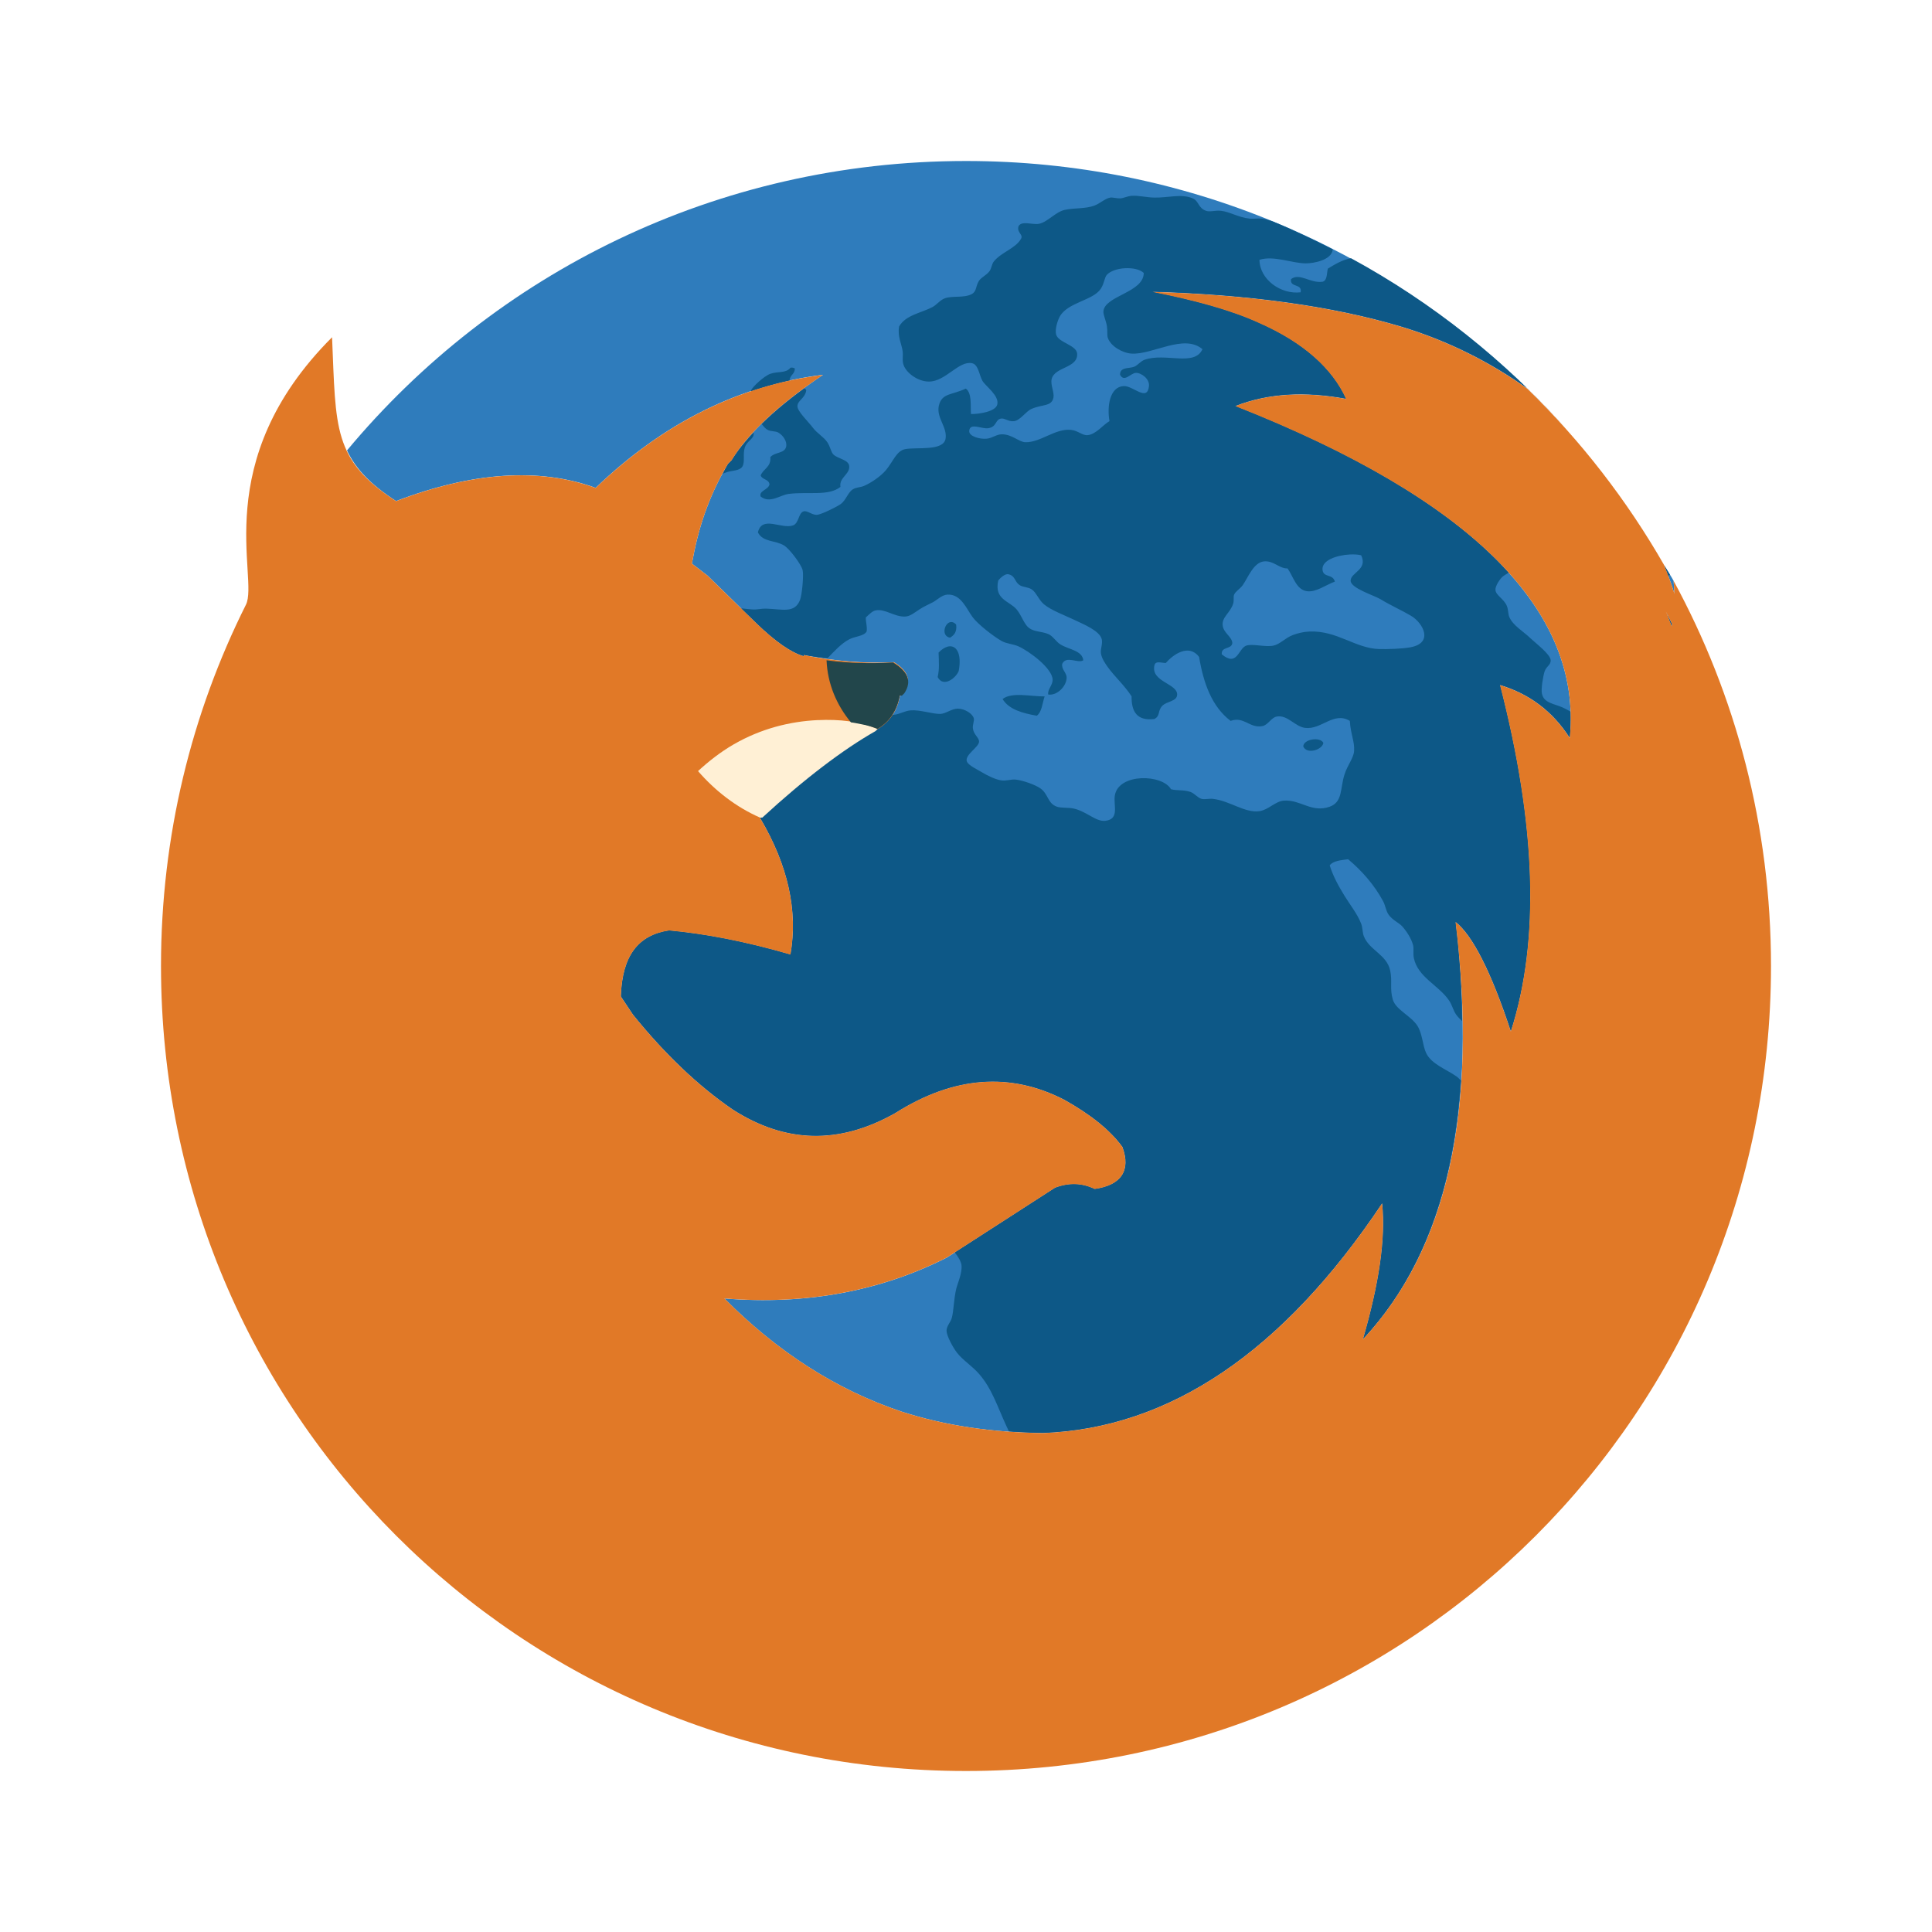
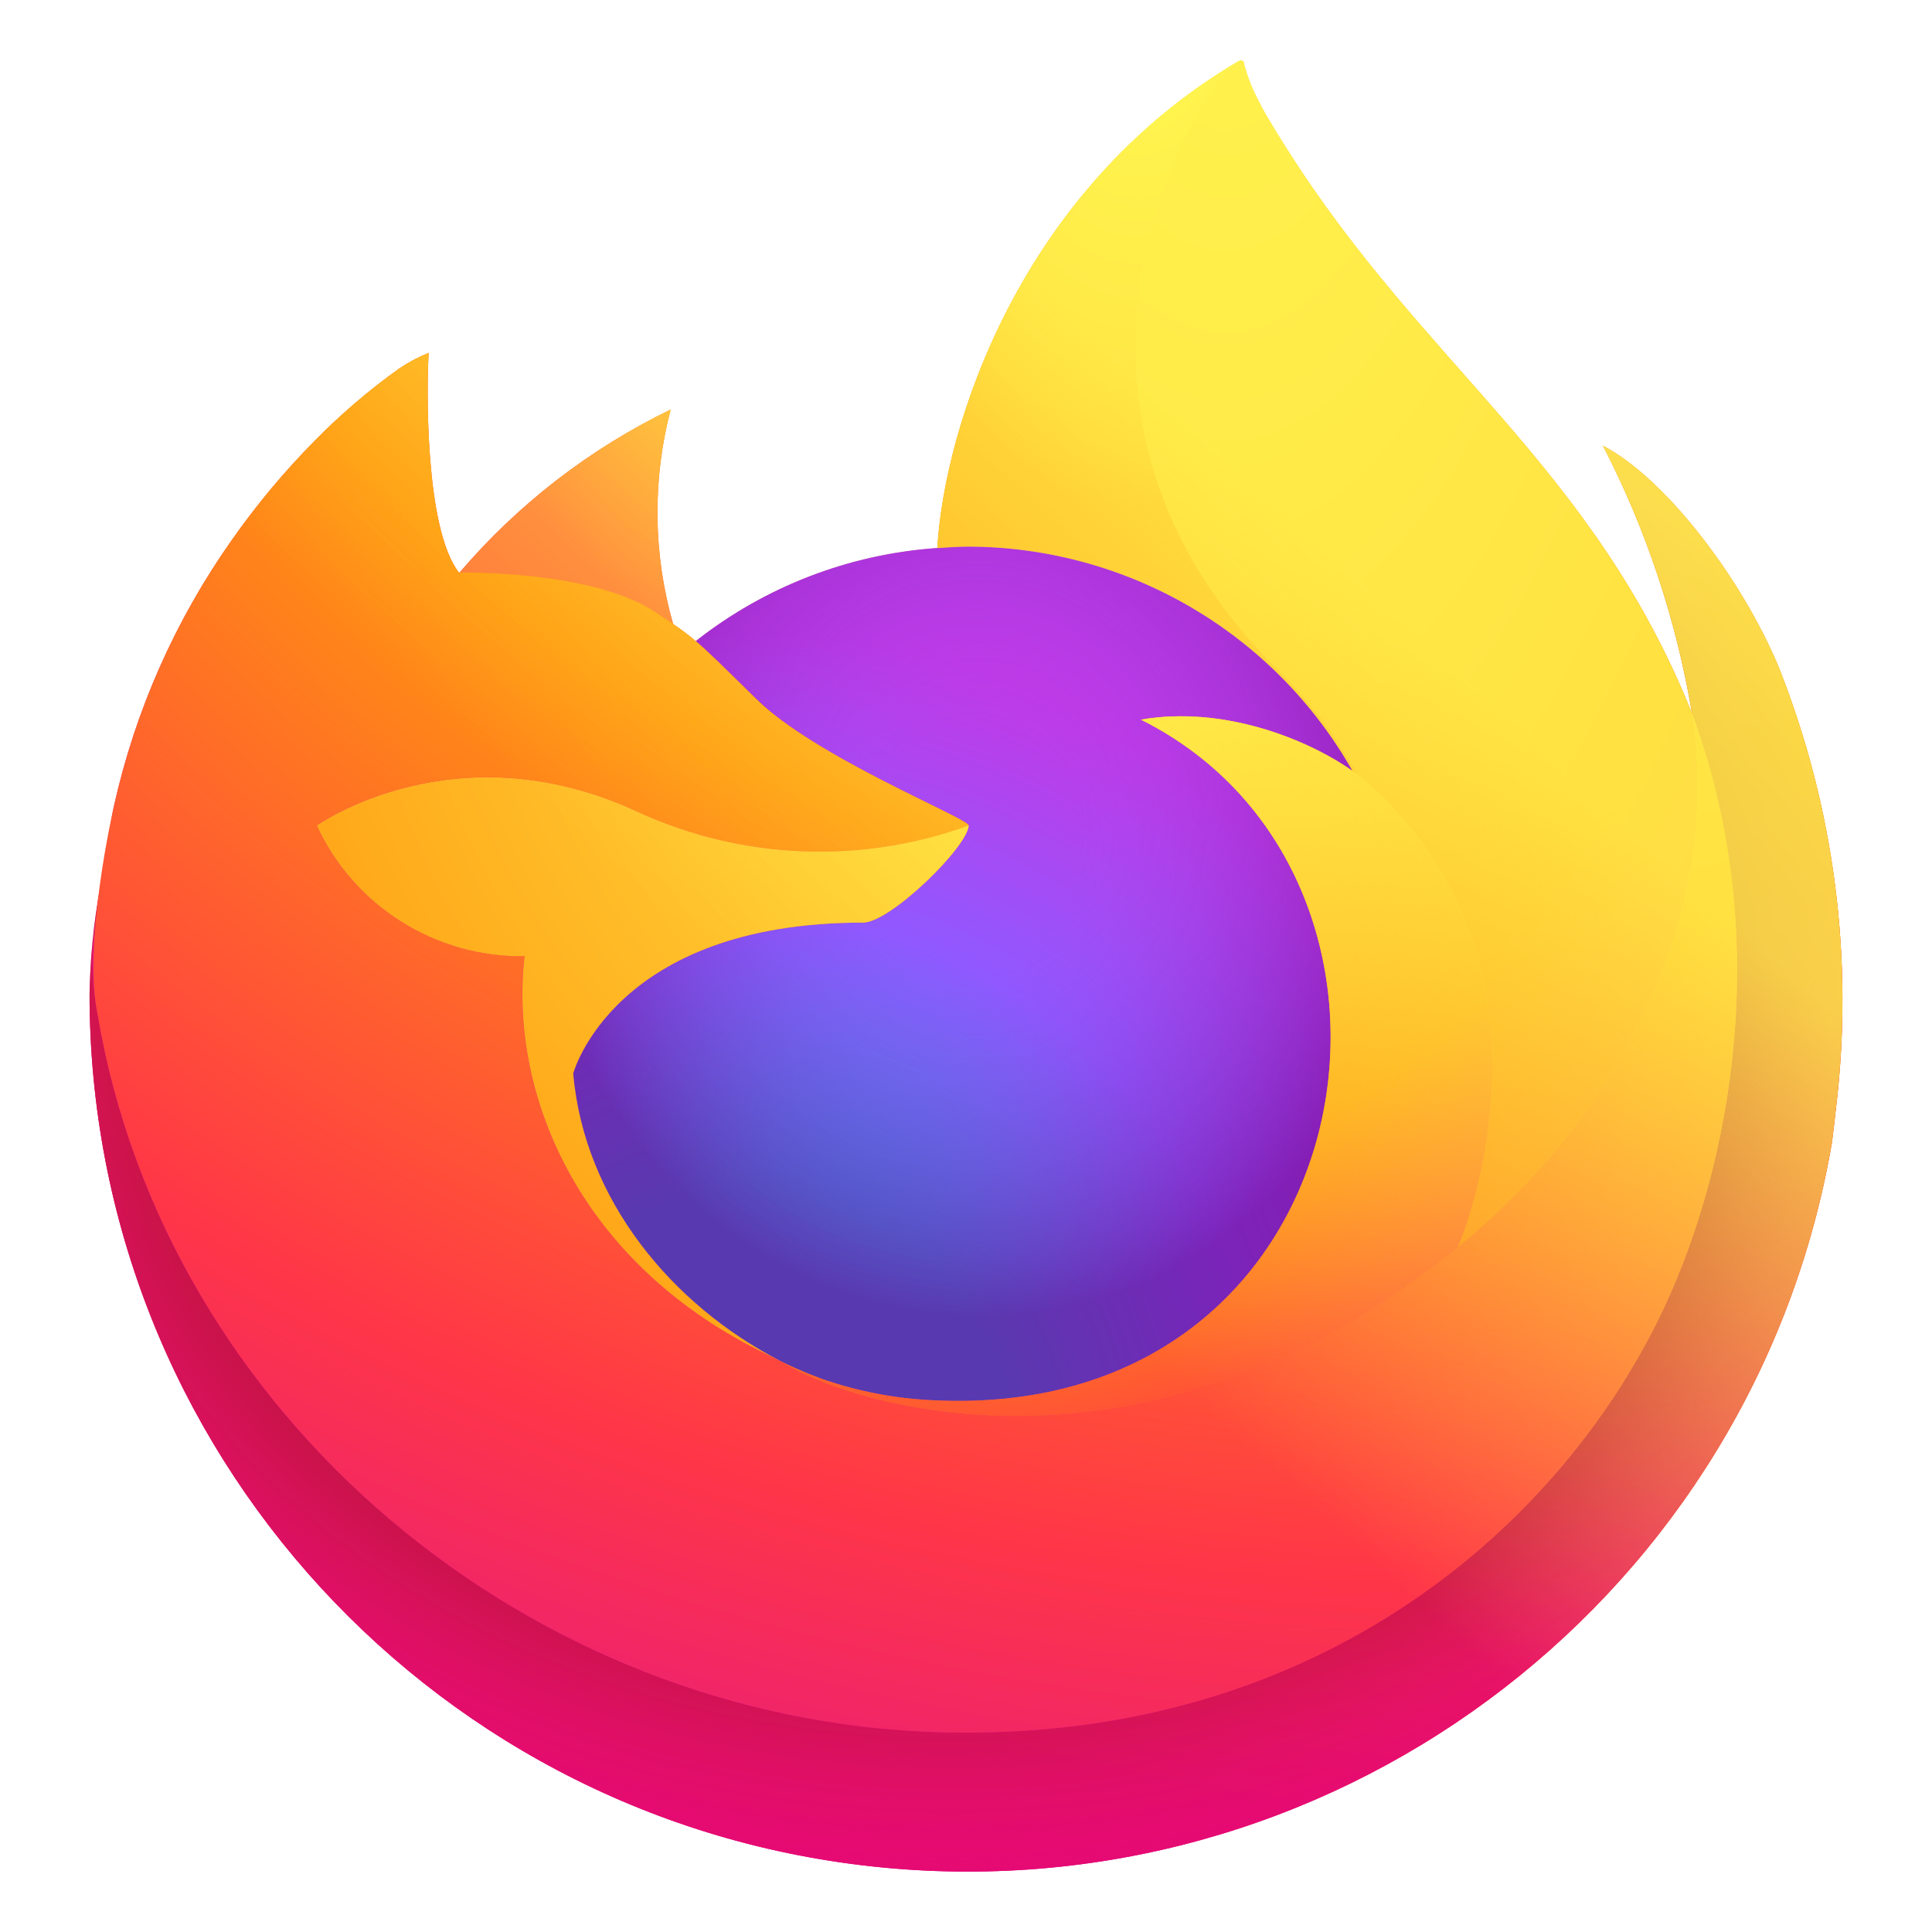
- <svg xmlns="http://www.w3.org/2000/svg" width="48" height="48" id="svg2" version="1.1">
-   <defs id="defs4">
-     <clipPath id="clipPath16" clipPathUnits="userSpaceOnUse">
-       <path id="path18" d="m 0,706.465 1490.926,0 L 1490.926,0 0,0 0,706.465 Z" />
-     </clipPath>
-     <clipPath id="clipPath24" clipPathUnits="userSpaceOnUse">
-       <path id="path26" d="m 22.195,686.117 1447.735,0 0,-667.19 -1447.735,0 L 22.195,686.117 Z" />
-     </clipPath>
+ <svg xmlns="http://www.w3.org/2000/svg" width="64" height="64" version="1.1" viewBox="0 0 16.933 16.933">
+   <defs>
+     <linearGradient id="l" x1="164.52" x2="91.329" y1="16.533" y2="99.167" gradientTransform="matrix(.26029 0 0 .26894 -45.527 -9.2917)" gradientUnits="userSpaceOnUse">
+       <stop stop-color="#fff44f" stop-opacity=".8" offset=".17" />
+       <stop stop-color="#fff44f" stop-opacity="0" offset=".6" />
+     </linearGradient>
+     <radialGradient id="k" cx="144.54" cy="31.934" r="127.95" gradientTransform="matrix(.2797 0 0 .25027 -45.527 -9.2917)" gradientUnits="userSpaceOnUse">
+       <stop stop-color="#fff44f" offset=".09" />
+       <stop stop-color="#ff980e" offset=".63" />
+     </radialGradient>
+     <radialGradient id="j" cx="122.52" cy="23.951" r="111.56" gradientTransform="matrix(.26691 0 0 .26227 -45.527 -9.2917)" gradientUnits="userSpaceOnUse">
+       <stop stop-color="#fff44f" offset=".14" />
+       <stop stop-color="#ff980e" offset=".48" />
+       <stop stop-color="#ff3647" offset=".66" />
+       <stop stop-color="#e31587" offset=".9" />
+     </radialGradient>
+     <radialGradient id="i" cx="209.6" cy="-10.062" r="188.69" gradientTransform="matrix(.18208 0 0 .38445 -45.527 -9.2917)" gradientUnits="userSpaceOnUse">
+       <stop stop-color="#fff44f" offset="0" />
+       <stop stop-color="#ff980e" offset=".3" />
+       <stop stop-color="#ff3647" offset=".57" />
+       <stop stop-color="#e31587" offset=".74" />
+     </radialGradient>
+     <radialGradient id="h" cx="147.21" cy="-19.75" r="179.59" gradientTransform="matrix(.28877 0 0 .24241 -45.527 -9.2917)" gradientUnits="userSpaceOnUse">
+       <stop stop-color="#fff44f" offset=".11" />
+       <stop stop-color="#ff980e" offset=".46" />
+       <stop stop-color="#ff3647" offset=".72" />
+       <stop stop-color="#e31587" offset=".9" />
+     </radialGradient>
+     <radialGradient id="g" cx="123.41" cy="8.906" r="41.128" gradientTransform="matrix(.26407 0 0 .26508 -45.527 -9.2917)" gradientUnits="userSpaceOnUse">
+       <stop stop-color="#ffe226" offset=".1" />
+       <stop stop-color="#ff7139" offset=".79" />
+     </radialGradient>
+     <radialGradient id="f" cx="133.84" cy="48.602" r="31.901" gradientTransform="matrix(.2527 0 0 .27701 -45.527 -9.2917)" gradientUnits="userSpaceOnUse">
+       <stop stop-color="#9059ff" stop-opacity="0" offset=".21" />
+       <stop stop-color="#6e008b" stop-opacity=".6" offset=".97" />
+     </radialGradient>
+     <radialGradient id="e" cx="118.03" cy="90.295" r="54.069" gradientTransform="matrix(.2527 0 0 .27701 -45.527 -9.2917)" gradientUnits="userSpaceOnUse">
+       <stop stop-color="#3a8ee6" offset=".35" />
+       <stop stop-color="#9059ff" offset=".67" />
+       <stop stop-color="#c139e6" offset="1" />
+     </radialGradient>
+     <radialGradient id="d" cx="180.47" cy="-4.348" r="50.851" gradientTransform="matrix(.20303 0 0 .34478 -45.527 -9.2917)" gradientUnits="userSpaceOnUse">
+       <stop stop-color="#fff44f" offset=".13" />
+       <stop stop-color="#ff980e" offset=".53" />
+     </radialGradient>
+     <radialGradient id="c" cx="113.51" cy="70.206" r="134.07" gradientTransform="matrix(.29335 0 0 .23863 -45.527 -9.2917)" gradientUnits="userSpaceOnUse">
+       <stop stop-color="#960e18" offset=".3" />
+       <stop stop-color="#b11927" stop-opacity=".74" offset=".35" />
+       <stop stop-color="#db293d" stop-opacity=".34" offset=".43" />
+       <stop stop-color="#f5334b" stop-opacity=".09" offset=".5" />
+       <stop stop-color="#ff3750" stop-opacity="0" offset=".53" />
+     </radialGradient>
+     <radialGradient id="b" cx="153.73" cy="14.797" r="134.07" gradientTransform="matrix(.29335 0 0 .23863 -45.527 -9.2917)" gradientUnits="userSpaceOnUse">
+       <stop stop-color="#ffbd4f" offset=".13" />
+       <stop stop-color="#ff980e" offset=".28" />
+       <stop stop-color="#ff3750" offset=".47" />
+       <stop stop-color="#eb0878" offset=".78" />
+       <stop stop-color="#e50080" offset=".86" />
+     </radialGradient>
+     <linearGradient id="a" x1="173.08" x2="81.177" y1="18.304" y2="109.91" gradientTransform="matrix(.26029 0 0 .26894 -45.527 -9.2917)" gradientUnits="userSpaceOnUse">
+       <stop stop-color="#fff44f" offset=".05" />
+       <stop stop-color="#ff980e" offset=".37" />
+       <stop stop-color="#ff3647" offset=".53" />
+       <stop stop-color="#e31587" offset=".7" />
+     </linearGradient>
  </defs>
-   <g id="layer1" transform="translate(-180.2366,-689.8125)">
-     <g id="g4081">
-       <path id="rect3304" transform="translate(180.2366,689.8125)" d="M 24 4 C 17.802 4 12.284 6.793 8.621 11.191 C 8.836 11.646 9.195 12.028 9.84 12.449 C 11.741 11.723 13.405 11.613 14.799 12.121 C 16.481 10.508 18.357 9.571 20.447 9.312 C 19.322 10.069 18.574 10.777 18.176 11.434 L 18.086 11.523 C 17.688 12.191 17.388 12.948 17.219 13.854 L 17.189 14.002 L 17.578 14.301 L 18.803 15.496 C 19.281 15.954 19.66 16.215 19.969 16.303 L 19.969 16.273 C 20.715 16.422 21.462 16.491 22.209 16.451 C 22.567 16.67 22.656 16.92 22.447 17.229 C 22.437 17.239 22.399 17.242 22.389 17.26 C 22.379 17.26 22.368 17.273 22.357 17.289 C 22.288 17.677 22.089 17.967 21.73 18.156 C 20.924 18.614 19.958 19.321 18.893 20.307 L 18.893 20.338 C 19.579 21.503 19.828 22.63 19.639 23.715 C 18.504 23.386 17.497 23.196 16.621 23.117 C 15.845 23.237 15.465 23.755 15.426 24.73 L 15.426 24.76 L 15.725 25.209 C 16.521 26.194 17.349 26.982 18.205 27.568 C 19.509 28.405 20.844 28.445 22.238 27.658 C 23.701 26.732 25.107 26.633 26.451 27.33 C 27.069 27.678 27.567 28.058 27.885 28.496 C 28.103 29.083 27.854 29.451 27.197 29.541 C 26.878 29.391 26.561 29.38 26.213 29.51 L 23.523 31.244 C 21.887 32.072 20.033 32.428 17.996 32.26 C 19.302 33.577 20.768 34.525 22.389 35.068 C 23.493 35.427 24.67 35.59 25.914 35.605 C 29.06 35.486 31.87 33.592 34.338 29.898 C 34.428 30.785 34.259 31.902 33.861 33.275 C 35.961 31.026 36.73 27.577 36.162 22.908 C 36.571 23.227 37.038 24.114 37.535 25.627 C 38.262 23.357 38.164 20.505 37.268 17.021 C 37.994 17.24 38.572 17.669 39 18.336 C 39.319 15.161 36.547 12.399 30.693 10.09 C 31.51 9.772 32.417 9.723 33.443 9.912 C 33.104 9.165 32.396 8.517 31.291 8.029 C 30.575 7.701 29.677 7.461 28.633 7.252 C 31.012 7.322 33.084 7.602 34.816 8.119 C 35.993 8.476 37.036 9.009 37.949 9.66 C 34.351 6.16 29.44 4 24 4 z M 37.949 9.66 C 38.191 9.895 38.419 10.142 38.648 10.389 C 38.419 10.142 38.191 9.895 37.949 9.66 z M 39.057 10.84 C 39.288 11.105 39.517 11.375 39.734 11.652 C 39.516 11.374 39.289 11.106 39.057 10.84 z M 39.969 11.967 C 40.462 12.623 40.92 13.306 41.332 14.021 C 40.921 13.306 40.463 12.623 39.969 11.967 z M 41.348 14.047 C 41.435 14.281 41.531 14.511 41.6 14.752 C 41.598 14.654 41.586 14.536 41.58 14.43 C 41.509 14.298 41.422 14.177 41.348 14.047 z M 41.58 14.43 C 41.604 14.474 41.624 14.522 41.648 14.566 C 41.624 14.521 41.604 14.474 41.58 14.43 z M 41.391 15.199 C 41.438 15.298 41.465 15.397 41.51 15.498 C 41.51 15.517 41.528 15.536 41.539 15.557 C 41.543 15.54 41.535 15.516 41.539 15.498 C 41.488 15.402 41.445 15.297 41.391 15.199 z M 42.328 15.984 C 42.383 16.111 42.441 16.237 42.494 16.365 C 42.441 16.237 42.384 16.111 42.328 15.984 z M 5.594 16.143 C 5.565 16.211 5.54 16.281 5.512 16.35 C 5.54 16.281 5.565 16.211 5.594 16.143 z M 4.961 17.863 C 4.934 17.947 4.903 18.029 4.877 18.113 C 4.903 18.029 4.934 17.947 4.961 17.863 z M 43.064 17.932 C 43.099 18.042 43.129 18.155 43.162 18.266 C 43.129 18.154 43.099 18.042 43.064 17.932 z M 43.535 19.725 C 43.564 19.859 43.599 19.99 43.625 20.125 C 43.599 19.99 43.564 19.859 43.535 19.725 z M 4.457 19.752 C 4.419 19.93 4.379 20.107 4.346 20.287 C 4.379 20.108 4.419 19.93 4.457 19.752 z M 43.674 20.398 C 43.722 20.666 43.765 20.936 43.803 21.207 C 43.765 20.936 43.722 20.666 43.674 20.398 z M 4.285 20.629 C 4.244 20.872 4.21 21.117 4.178 21.363 C 4.21 21.117 4.244 20.872 4.285 20.629 z M 43.863 21.68 C 43.893 21.938 43.916 22.199 43.936 22.461 C 43.916 22.199 43.893 21.938 43.863 21.68 z M 4.127 21.758 C 4.099 22.011 4.077 22.267 4.059 22.523 C 4.077 22.267 4.099 22.011 4.127 21.758 z M 43.963 22.805 C 43.986 23.2 44 23.598 44 24 C 44 23.598 43.986 23.201 43.963 22.805 z M 4.033 22.869 C 4.012 23.244 4 23.62 4 24 C 4 23.62 4.013 23.244 4.033 22.869 z " style="fill:#2f7cbc;fill-opacity:1;fill-rule:evenodd;stroke:none" />
-       <path id="path34" transform="translate(180.2366,689.8125)" d="m 28.111,4.865 c -0.111,0.011 -0.2,0.061 -0.283,0.064 -0.065,0.003 -0.193,-0.028 -0.238,-0.021 -0.129,0.019 -0.256,0.144 -0.393,0.197 -0.229,0.088 -0.495,0.056 -0.742,0.109 -0.236,0.051 -0.436,0.314 -0.652,0.348 -0.158,0.025 -0.43,-0.087 -0.5,0.064 -0.042,0.157 0.127,0.199 0.064,0.307 -0.14,0.244 -0.487,0.329 -0.676,0.564 -0.052,0.064 -0.056,0.17 -0.107,0.24 -0.074,0.101 -0.207,0.153 -0.262,0.24 -0.087,0.139 -0.053,0.257 -0.174,0.326 -0.191,0.109 -0.481,0.037 -0.676,0.109 -0.116,0.043 -0.2,0.161 -0.305,0.217 -0.277,0.147 -0.661,0.194 -0.828,0.48 -0.046,0.246 0.06,0.431 0.086,0.609 0.018,0.122 -0.017,0.231 0.023,0.348 0.071,0.204 0.359,0.414 0.631,0.414 0.414,0 0.737,-0.521 1.068,-0.457 0.162,0.031 0.178,0.289 0.26,0.436 0.075,0.135 0.42,0.364 0.371,0.588 -0.039,0.18 -0.452,0.242 -0.654,0.24 -0.018,-0.197 0.03,-0.52 -0.129,-0.633 -0.329,0.157 -0.563,0.112 -0.654,0.371 -0.116,0.328 0.199,0.567 0.152,0.871 -0.05,0.319 -0.71,0.208 -1.002,0.262 -0.218,0.04 -0.299,0.306 -0.479,0.521 -0.125,0.15 -0.36,0.313 -0.545,0.393 -0.091,0.039 -0.2,0.033 -0.283,0.088 -0.123,0.081 -0.166,0.275 -0.305,0.369 -0.1,0.068 -0.482,0.26 -0.588,0.262 -0.124,0.002 -0.237,-0.114 -0.326,-0.086 -0.131,0.041 -0.114,0.295 -0.262,0.348 -0.289,0.102 -0.772,-0.256 -0.873,0.174 0.124,0.249 0.438,0.191 0.654,0.328 0.136,0.086 0.421,0.464 0.457,0.609 0.03,0.123 -0.014,0.609 -0.064,0.74 -0.135,0.348 -0.45,0.226 -0.85,0.217 -0.109,-0.003 -0.225,0.028 -0.326,0.021 -0.101,-0.007 -0.191,-0.017 -0.291,-0.029 l 0.391,0.381 c 0.478,0.458 0.857,0.718 1.166,0.807 l 0,-0.029 c 0.196,0.039 0.393,0.056 0.59,0.084 0.165,-0.17 0.341,-0.366 0.539,-0.471 0.154,-0.081 0.365,-0.075 0.436,-0.197 0.016,-0.14 -0.024,-0.221 -0.021,-0.348 0.095,-0.086 0.161,-0.157 0.24,-0.174 0.235,-0.051 0.467,0.164 0.74,0.152 0.118,-0.005 0.223,-0.092 0.35,-0.176 0.107,-0.071 0.222,-0.121 0.326,-0.174 0.115,-0.059 0.229,-0.186 0.369,-0.195 0.343,-0.021 0.477,0.36 0.633,0.566 0.13,0.172 0.505,0.467 0.719,0.588 0.12,0.068 0.281,0.071 0.414,0.131 0.283,0.127 0.841,0.549 0.85,0.826 0.005,0.139 -0.131,0.244 -0.109,0.371 0.214,0.035 0.452,-0.2 0.457,-0.414 0.003,-0.134 -0.135,-0.206 -0.109,-0.348 0.1,-0.216 0.394,1.19e-4 0.523,-0.088 -0.025,-0.244 -0.359,-0.266 -0.566,-0.393 -0.112,-0.068 -0.188,-0.212 -0.305,-0.26 -0.169,-0.069 -0.349,-0.051 -0.48,-0.152 -0.123,-0.095 -0.183,-0.314 -0.305,-0.459 -0.177,-0.211 -0.563,-0.242 -0.457,-0.717 0.053,-0.071 0.18,-0.184 0.262,-0.154 0.162,0.039 0.142,0.178 0.262,0.262 0.087,0.06 0.207,0.048 0.305,0.109 0.114,0.072 0.175,0.262 0.305,0.371 0.183,0.153 0.504,0.268 0.762,0.391 0.241,0.114 0.628,0.273 0.676,0.48 0.026,0.117 -0.037,0.246 -0.021,0.348 0.019,0.129 0.112,0.262 0.174,0.348 0.168,0.232 0.403,0.439 0.588,0.721 -0.006,0.383 0.137,0.616 0.566,0.564 0.155,-0.083 0.074,-0.197 0.195,-0.326 0.114,-0.121 0.369,-0.106 0.371,-0.283 0.003,-0.273 -0.652,-0.316 -0.566,-0.719 0.025,-0.129 0.169,-0.065 0.283,-0.064 0.186,-0.214 0.574,-0.486 0.828,-0.152 0.109,0.656 0.317,1.235 0.783,1.59 0.331,-0.119 0.474,0.188 0.785,0.131 0.151,-0.028 0.222,-0.218 0.369,-0.24 0.266,-0.041 0.446,0.252 0.697,0.283 0.408,0.051 0.709,-0.416 1.111,-0.174 0.02,0.331 0.12,0.506 0.107,0.74 -0.009,0.182 -0.16,0.346 -0.238,0.588 -0.113,0.347 -0.04,0.689 -0.371,0.805 -0.449,0.158 -0.716,-0.178 -1.133,-0.152 -0.217,0.014 -0.382,0.228 -0.609,0.262 -0.359,0.053 -0.737,-0.257 -1.154,-0.305 -0.097,-0.011 -0.207,0.019 -0.283,0 -0.101,-0.026 -0.179,-0.14 -0.283,-0.174 -0.181,-0.059 -0.32,-0.024 -0.479,-0.066 -0.215,-0.378 -1.302,-0.402 -1.395,0.154 -0.041,0.245 0.126,0.589 -0.238,0.631 -0.232,0.027 -0.468,-0.236 -0.785,-0.305 -0.13,-0.029 -0.313,-0.01 -0.414,-0.045 -0.238,-0.082 -0.21,-0.313 -0.414,-0.457 -0.119,-0.084 -0.422,-0.196 -0.609,-0.217 -0.117,-0.013 -0.224,0.035 -0.348,0.021 -0.146,-0.016 -0.357,-0.12 -0.48,-0.195 -0.118,-0.072 -0.36,-0.18 -0.391,-0.283 -0.046,-0.161 0.293,-0.344 0.305,-0.48 0.008,-0.103 -0.127,-0.168 -0.152,-0.326 -0.015,-0.096 0.04,-0.198 0.021,-0.262 -0.032,-0.112 -0.217,-0.235 -0.393,-0.238 -0.155,-0.002 -0.303,0.127 -0.436,0.131 -0.191,0.006 -0.503,-0.107 -0.74,-0.088 -0.145,0.011 -0.279,0.099 -0.414,0.109 -0.014,0.001 -0.023,-9.33e-4 -0.037,0 -0.105,0.16 -0.248,0.294 -0.441,0.396 -0.806,0.458 -1.773,1.165 -2.838,2.15 l 0,0.031 c 0.687,1.165 0.935,2.292 0.746,3.377 -1.134,-0.329 -2.142,-0.519 -3.018,-0.598 -0.776,0.12 -1.156,0.638 -1.195,1.613 l 0,0.029 0.299,0.449 c 0.796,0.985 1.624,1.773 2.48,2.359 1.304,0.836 2.639,0.877 4.033,0.09 1.463,-0.926 2.869,-1.025 4.213,-0.328 0.617,0.348 1.115,0.728 1.434,1.166 0.219,0.587 -0.031,0.955 -0.688,1.045 -0.319,-0.15 -0.636,-0.161 -0.984,-0.031 l -2.494,1.609 c 0.09,0.111 0.158,0.233 0.168,0.318 0.023,0.189 -0.103,0.471 -0.131,0.588 -0.06,0.254 -0.064,0.558 -0.109,0.719 -0.035,0.125 -0.133,0.201 -0.131,0.326 0.002,0.114 0.145,0.395 0.262,0.545 0.143,0.184 0.371,0.324 0.545,0.523 0.319,0.365 0.453,0.802 0.674,1.283 0.019,0.041 0.044,0.097 0.068,0.146 0.28,0.02 0.562,0.033 0.85,0.037 3.146,-0.12 5.956,-2.014 8.424,-5.707 0.09,0.886 -0.079,2.003 -0.477,3.377 1.455,-1.559 2.257,-3.708 2.432,-6.426 -0.035,-0.031 -0.063,-0.069 -0.102,-0.096 -0.267,-0.188 -0.631,-0.309 -0.762,-0.588 -0.089,-0.191 -0.089,-0.475 -0.217,-0.676 -0.157,-0.246 -0.537,-0.396 -0.611,-0.652 -0.078,-0.267 -0.007,-0.452 -0.064,-0.719 -0.086,-0.398 -0.517,-0.504 -0.654,-0.85 -0.037,-0.095 -0.03,-0.214 -0.064,-0.305 -0.091,-0.245 -0.281,-0.48 -0.414,-0.697 -0.146,-0.239 -0.282,-0.477 -0.371,-0.762 0.089,-0.115 0.279,-0.126 0.457,-0.152 0.341,0.284 0.654,0.641 0.871,1.045 0.054,0.1 0.068,0.232 0.131,0.326 0.095,0.142 0.267,0.208 0.35,0.305 0.11,0.126 0.219,0.296 0.262,0.457 0.025,0.098 -0.006,0.2 0.021,0.328 0.1,0.471 0.611,0.667 0.871,1.045 0.077,0.112 0.107,0.25 0.174,0.348 0.044,0.065 0.1,0.116 0.154,0.17 -0.013,-0.785 -0.056,-1.599 -0.162,-2.469 0.409,0.319 0.876,1.206 1.373,2.719 0.727,-2.27 0.629,-5.121 -0.268,-8.605 0.727,0.219 1.304,0.648 1.732,1.314 0.022,-0.219 0.025,-0.435 0.018,-0.65 -0.063,-0.035 -0.126,-0.071 -0.189,-0.1 -0.227,-0.101 -0.475,-0.11 -0.523,-0.35 -0.023,-0.112 0.026,-0.416 0.066,-0.545 0.041,-0.131 0.158,-0.159 0.152,-0.283 -0.008,-0.149 -0.372,-0.42 -0.502,-0.545 -0.184,-0.177 -0.428,-0.311 -0.523,-0.521 -0.035,-0.076 -0.025,-0.191 -0.064,-0.283 -0.076,-0.178 -0.269,-0.258 -0.283,-0.393 -0.01,-0.093 0.107,-0.279 0.195,-0.348 0.029,-0.022 0.094,-0.059 0.137,-0.084 -1.361,-1.51 -3.619,-2.894 -6.789,-4.145 0.816,-0.318 1.724,-0.367 2.75,-0.178 -0.339,-0.747 -1.047,-1.395 -2.152,-1.883 -0.716,-0.329 -1.614,-0.569 -2.658,-0.777 2.379,0.07 4.451,0.35 6.184,0.867 1.177,0.357 2.219,0.89 3.133,1.541 0.332,0.323 0.653,0.657 0.961,1.002 C 37.39,8.959 35.589,7.515 33.566,6.416 33.348,6.454 33.154,6.574 32.99,6.674 32.959,6.795 32.979,6.968 32.859,7 c -0.307,0.044 -0.566,-0.23 -0.783,-0.066 -0.035,0.224 0.281,0.097 0.238,0.328 -0.486,0.06 -1.018,-0.314 -1.023,-0.807 0.357,-0.113 0.812,0.088 1.154,0.088 0.198,0 0.647,-0.083 0.666,-0.348 C 32.623,5.946 32.128,5.709 31.617,5.5 c -0.087,-0.025 -0.176,-0.058 -0.26,-0.068 -0.1,-0.013 -0.206,0.01 -0.307,0 -0.283,-0.029 -0.505,-0.175 -0.719,-0.195 -0.144,-0.014 -0.272,0.035 -0.369,0 -0.194,-0.069 -0.176,-0.241 -0.326,-0.307 -0.286,-0.125 -0.615,-0.013 -0.959,-0.021 -0.208,-0.004 -0.406,-0.059 -0.566,-0.043 z m 10.799,5.797 c 0.308,0.345 0.605,0.702 0.889,1.068 -0.284,-0.366 -0.581,-0.723 -0.889,-1.068 z m 0.889,1.068 c 0.568,0.732 1.085,1.505 1.549,2.314 -0.464,-0.809 -0.981,-1.582 -1.549,-2.314 z m 1.549,2.314 c 0.033,0.088 0.062,0.178 0.096,0.266 0.015,-0.01 0.026,-0.022 0.047,-0.029 -0.045,-0.081 -0.097,-0.156 -0.143,-0.236 z M 27.955,6.664 c 0.183,-0.009 0.367,0.027 0.461,0.117 0,0.491 -0.98,0.566 -1.002,0.959 -0.005,0.086 0.068,0.232 0.088,0.371 0.018,0.125 -0.001,0.214 0.021,0.281 0.071,0.212 0.365,0.378 0.588,0.393 0.522,0.034 1.304,-0.502 1.764,-0.109 -0.201,0.44 -0.919,0.08 -1.438,0.262 -0.103,0.037 -0.167,0.137 -0.26,0.174 -0.124,0.05 -0.349,-0.002 -0.35,0.197 0.102,0.204 0.267,-0.042 0.393,-0.045 0.141,-0.003 0.345,0.153 0.326,0.328 -0.043,0.403 -0.395,-0.014 -0.631,0 -0.343,0.02 -0.416,0.504 -0.35,0.871 -0.156,0.086 -0.333,0.328 -0.543,0.348 -0.131,0.013 -0.237,-0.113 -0.414,-0.131 -0.392,-0.04 -0.759,0.317 -1.133,0.307 -0.162,-0.005 -0.33,-0.199 -0.588,-0.197 -0.133,0.002 -0.234,0.096 -0.371,0.109 -0.173,0.017 -0.448,-0.057 -0.436,-0.195 0.019,-0.215 0.311,-0.037 0.479,-0.066 0.21,-0.037 0.164,-0.211 0.307,-0.238 0.096,-0.019 0.183,0.08 0.326,0.064 0.155,-0.017 0.293,-0.243 0.436,-0.305 0.279,-0.121 0.5,-0.054 0.545,-0.283 0.024,-0.127 -0.078,-0.316 -0.045,-0.457 0.074,-0.312 0.658,-0.268 0.633,-0.633 -0.015,-0.217 -0.472,-0.272 -0.523,-0.479 -0.033,-0.134 0.044,-0.355 0.088,-0.436 0.197,-0.364 0.828,-0.4 1.023,-0.697 0.091,-0.139 0.088,-0.278 0.152,-0.348 0.09,-0.096 0.27,-0.153 0.453,-0.162 z m -8.316,2.471 c -0.112,0.145 -0.31,0.085 -0.5,0.152 -0.154,0.054 -0.439,0.318 -0.479,0.412 -0.003,0.008 6.33e-4,0.017 -0.002,0.025 0.318,-0.106 0.64,-0.2 0.969,-0.271 -0.002,-0.006 -0.009,-0.007 -0.01,-0.014 0.014,-0.123 0.13,-0.146 0.131,-0.283 -0.025,-0.018 -0.059,-0.028 -0.109,-0.021 z m 0.348,0.51 c -0.416,0.304 -0.772,0.601 -1.064,0.889 0.046,0.052 0.083,0.11 0.15,0.146 0.08,0.044 0.19,0.026 0.262,0.066 0.124,0.07 0.223,0.223 0.197,0.348 -0.037,0.179 -0.271,0.129 -0.393,0.262 0.021,0.254 -0.177,0.288 -0.24,0.457 0.038,0.107 0.202,0.09 0.219,0.219 -0.024,0.139 -0.273,0.158 -0.219,0.305 0.233,0.182 0.477,-0.038 0.697,-0.066 0.487,-0.061 0.986,0.061 1.285,-0.174 -0.041,-0.233 0.242,-0.314 0.217,-0.521 -0.019,-0.157 -0.276,-0.175 -0.391,-0.283 -0.061,-0.058 -0.077,-0.192 -0.152,-0.305 -0.086,-0.129 -0.254,-0.224 -0.35,-0.35 -0.128,-0.17 -0.393,-0.416 -0.393,-0.545 0.002,-0.148 0.186,-0.189 0.219,-0.393 -0.006,-0.028 -0.028,-0.039 -0.045,-0.055 z m -1.264,1.098 c -0.218,0.236 -0.411,0.467 -0.547,0.691 l -0.09,0.09 c -0.047,0.079 -0.087,0.163 -0.131,0.244 0.035,-0.013 0.086,-0.032 0.115,-0.041 0.123,-0.037 0.304,-0.031 0.371,-0.131 0.076,-0.115 0.008,-0.314 0.064,-0.48 0.063,-0.183 0.24,-0.206 0.219,-0.369 -1.79e-4,-0.001 -0.002,-0.003 -0.002,-0.004 z m 14.812,3.033 c 0.108,-0.006 0.209,0.001 0.283,0.02 0.173,0.36 -0.266,0.428 -0.262,0.633 0.004,0.187 0.587,0.364 0.74,0.457 0.265,0.161 0.535,0.279 0.762,0.414 0.299,0.178 0.569,0.676 -0.021,0.783 -0.207,0.037 -0.563,0.047 -0.762,0.043 -0.602,-0.013 -1.049,-0.464 -1.742,-0.436 -0.158,0.007 -0.3,0.045 -0.414,0.088 -0.187,0.07 -0.315,0.226 -0.479,0.262 -0.202,0.044 -0.516,-0.053 -0.676,0 -0.199,0.066 -0.219,0.539 -0.609,0.217 -0.021,-0.203 0.247,-0.116 0.262,-0.283 -0.014,-0.162 -0.22,-0.247 -0.24,-0.436 -0.022,-0.214 0.187,-0.303 0.262,-0.545 0.024,-0.078 -0.001,-0.163 0.021,-0.217 0.038,-0.089 0.147,-0.141 0.217,-0.24 0.131,-0.189 0.267,-0.56 0.523,-0.588 0.244,-0.026 0.38,0.181 0.588,0.174 0.144,0.197 0.212,0.525 0.479,0.566 0.224,0.035 0.484,-0.162 0.697,-0.238 -0.052,-0.199 -0.277,-0.093 -0.305,-0.283 -0.037,-0.246 0.353,-0.374 0.676,-0.391 z m 7.855,1.424 c 0.048,0.099 0.075,0.198 0.119,0.299 0,0.019 0.019,0.038 0.029,0.059 0.004,-0.016 -0.004,-0.041 0,-0.059 -0.051,-0.096 -0.094,-0.201 -0.148,-0.299 z m -17.793,0.26 c -0.141,0.046 -0.21,0.345 0.006,0.383 0.1,-0.06 0.177,-0.142 0.152,-0.326 -0.055,-0.06 -0.111,-0.072 -0.158,-0.057 z m -0.057,0.607 c -0.07,0.019 -0.146,0.068 -0.221,0.146 0.006,0.243 0.024,0.398 -0.023,0.609 0.14,0.268 0.452,0.028 0.523,-0.152 0.084,-0.453 -0.07,-0.661 -0.279,-0.604 z m 1.859,1.201 c -0.194,-0.007 -0.377,0.008 -0.49,0.1 0.16,0.261 0.493,0.35 0.85,0.414 0.129,-0.096 0.137,-0.314 0.195,-0.48 -0.156,0.003 -0.361,-0.026 -0.555,-0.033 z m 7.203,1.105 c -0.114,0.019 -0.218,0.08 -0.223,0.17 0.084,0.208 0.473,0.089 0.5,-0.086 -0.04,-0.08 -0.164,-0.103 -0.277,-0.084 z M 6.475,33.662 c 0.227,0.412 0.474,0.811 0.73,1.203 C 6.951,34.472 6.702,34.074 6.475,33.662 Z m 1.188,1.877 c 0.088,0.123 0.181,0.242 0.271,0.363 -0.09,-0.121 -0.184,-0.24 -0.271,-0.363 z" style="fill:#0d5887;fill-opacity:1;fill-rule:nonzero;stroke:none" />
-       <path transform="translate(180.2366,689.8125)" id="path28" d="m 28.633,7.252 c 1.045,0.209 1.942,0.449 2.658,0.777 1.105,0.488 1.813,1.136 2.152,1.883 -1.026,-0.189 -1.934,-0.14 -2.75,0.178 5.853,2.309 8.625,5.071 8.307,8.246 -0.428,-0.667 -1.006,-1.096 -1.732,-1.314 0.896,3.484 0.994,6.336 0.268,8.605 -0.497,-1.513 -0.965,-2.4 -1.373,-2.719 0.568,4.669 -0.201,8.118 -2.301,10.367 0.398,-1.373 0.567,-2.491 0.477,-3.377 -2.468,3.693 -5.277,5.587 -8.424,5.707 -1.244,-0.016 -2.421,-0.178 -3.525,-0.537 -1.62,-0.543 -3.086,-1.492 -4.393,-2.809 2.037,0.168 3.891,-0.188 5.527,-1.016 l 2.689,-1.734 c 0.348,-0.13 0.665,-0.119 0.984,0.031 0.657,-0.09 0.906,-0.458 0.688,-1.045 -0.318,-0.438 -0.816,-0.818 -1.434,-1.166 -1.344,-0.697 -2.75,-0.598 -4.213,0.328 -1.394,0.787 -2.729,0.746 -4.033,-0.09 -0.856,-0.586 -1.684,-1.374 -2.48,-2.359 l -0.299,-0.449 0,-0.029 c 0.039,-0.975 0.419,-1.494 1.195,-1.613 0.876,0.079 1.883,0.269 3.018,0.598 0.189,-1.085 -0.059,-2.212 -0.746,-3.377 l 0,-0.031 c 1.065,-0.986 2.032,-1.693 2.838,-2.15 0.358,-0.189 0.557,-0.479 0.627,-0.867 0.011,-0.016 0.021,-0.029 0.031,-0.029 0.011,-0.018 0.048,-0.021 0.059,-0.031 0.209,-0.309 0.12,-0.559 -0.238,-0.777 -0.747,0.04 -1.494,-0.029 -2.24,-0.178 l 0,0.029 c -0.309,-0.088 -0.688,-0.349 -1.166,-0.807 l -1.225,-1.195 -0.389,-0.299 c 0,0 0.019,-0.094 0.029,-0.148 0.169,-0.906 0.469,-1.663 0.867,-2.33 l 0.09,-0.09 c 0.398,-0.657 1.146,-1.365 2.271,-2.121 -2.091,0.259 -3.966,1.196 -5.648,2.809 -1.394,-0.508 -3.058,-0.398 -4.959,0.328 l 1.4e-5,-1.2e-5 C 8.266,11.422 8.348,10.66 8.25,8.379 5.161,11.468 6.443,14.36 6.11,15.024 4.76,17.72 4,20.768 4,24 c 0,11.08 8.92,20 20,20 11.08,0 20,-8.92 20,-20 0,-3.472 -0.876,-6.731 -2.42,-9.57 0.006,0.106 0.018,0.224 0.02,0.322 -0.069,-0.241 -0.164,-0.473 -0.252,-0.707 C 40.42,12.426 39.277,10.951 37.949,9.66 37.036,9.009 35.993,8.476 34.816,8.119 33.084,7.602 31.012,7.322 28.633,7.252 Z m 12.758,7.947 c 0.054,0.098 0.098,0.203 0.148,0.299 -0.004,0.018 0.004,0.042 0,0.059 -0.011,-0.021 -0.029,-0.039 -0.029,-0.059 -0.045,-0.101 -0.072,-0.2 -0.119,-0.299 z" style="fill:#e17927;fill-opacity:1;fill-rule:nonzero;stroke:none;display:inline" />
-       <path id="path4132" d="m 200.552,707.703 c -0.686,0.033 -1.406,0.209 -2.092,0.606 -0.325,0.188 -0.623,0.423 -0.881,0.661 0.422,0.487 0.948,0.897 1.542,1.156 0.015,0.007 0.04,-0.007 0.055,0 1.052,-0.969 2.011,-1.694 2.808,-2.147 0.026,-0.014 0.031,-0.04 0.055,-0.055 -0.447,-0.19 -0.942,-0.246 -1.487,-0.22 z" style="fill:#fff0d5;fill-opacity:1;fill-rule:nonzero;stroke:none;display:inline" />
-       <path id="path4137" d="m 200.772,706.217 c 0.024,0.588 0.254,1.119 0.606,1.542 0.228,0.036 0.454,0.077 0.661,0.165 0.309,-0.191 0.486,-0.465 0.551,-0.826 0.011,-0.016 0.045,0 0.055,0 0.011,-0.018 0.045,-0.045 0.055,-0.055 0.209,-0.309 0.083,-0.552 -0.275,-0.771 -0.559,0.03 -1.104,0.021 -1.652,-0.055 z" style="fill:#22464b;fill-opacity:1;fill-rule:nonzero;stroke:none;display:inline" />
-     </g>
+   <g transform="matrix(.49999 0 0 .49999 14.428 5.175)" stroke-width=".265">
+     <path id="shape-base" d="m2.328 1.357c-0.669-1.608-2.022-3.345-3.086-3.893a15.956 15.956 0 0 1 1.558 4.669c0 0.002 0 0.009 0.003 0.026-1.739-4.335-4.689-6.084-7.097-9.89a18.883 18.883 0 0 1-0.362-0.589 4.912 4.912 0 0 1-0.169-0.317 2.8 2.8 0 0 1-0.229-0.609 0.04 0.04 0 0 0-0.035-0.041 0.053 0.053 0 0 0-0.029 0c-0.002 0-0.005 0.003-0.008 0.004l-0.011 0.006 0.006-0.009c-3.863 2.263-5.175 6.45-5.295 8.545a7.695 7.695 0 0 0-4.233 1.631 4.633 4.633 0 0 0-0.398-0.301 7.128 7.128 0 0 1-0.043-3.759 11.396 11.396 0 0 0-3.703 2.86h-0.007c-0.61-0.772-0.567-3.321-0.532-3.852a2.752 2.752 0 0 0-0.514 0.272 11.203 11.203 0 0 0-1.503 1.288 13.469 13.469 0 0 0-1.436 1.723v0.002-0.002a12.982 12.982 0 0 0-2.064 4.66c-0.007 0.033-0.014 0.068-0.021 0.102-0.029 0.135-0.132 0.813-0.151 0.96 0 0.011-0.002 0.022-0.003 0.034a14.639 14.639 0 0 0-0.249 2.122c0 0.026-0.002 0.053-0.002 0.079a15.382 15.382 0 0 0 30.542 2.601c0.026-0.197 0.047-0.395 0.07-0.593a15.818 15.818 0 0 0-0.998-7.729zm-17.727 12.04c0.072 0.034 0.139 0.072 0.213 0.106l0.011 0.007a7.759 7.759 0 0 1-0.225-0.112zm3.522-9.277m12.681-1.958-0.002-0.015 0.003 0.017z" fill="url(#a)" />
+     <path id="body-outer-ring" d="m2.328 1.357c-0.669-1.608-2.022-3.345-3.086-3.893a15.956 15.956 0 0 1 1.558 4.669c0-0.004 0 0.003 0.002 0.014l0.003 0.017c1.451 3.935 0.661 7.937-0.479 10.381-1.762 3.784-6.03 7.66-12.709 7.471-7.216-0.203-13.575-5.56-14.762-12.574-0.216-1.106 0-1.667 0.109-2.566a11.448 11.448 0 0 0-0.249 2.122c0 0.026-0.002 0.053-0.002 0.079a15.382 15.382 0 0 0 30.542 2.602c0.026-0.197 0.047-0.395 0.07-0.593a15.818 15.818 0 0 0-0.998-7.729z" fill="url(#b)" />
+     <path id="body-outer-ring-shadow" d="m2.328 1.357c-0.669-1.608-2.022-3.345-3.086-3.893a15.956 15.956 0 0 1 1.558 4.669c0-0.004 0 0.003 0.002 0.014l0.003 0.017c1.451 3.935 0.661 7.937-0.479 10.381-1.762 3.784-6.03 7.66-12.709 7.471-7.216-0.203-13.575-5.56-14.762-12.574-0.216-1.106 0-1.667 0.109-2.566a11.448 11.448 0 0 0-0.249 2.122c0 0.026-0.002 0.053-0.002 0.079a15.382 15.382 0 0 0 30.542 2.602c0.026-0.197 0.047-0.395 0.07-0.593a15.818 15.818 0 0 0-0.998-7.729z" fill="url(#c)" />
+     <path id="tail-tip" d="m-5.146 3.165c0.033 0.024 0.064 0.047 0.096 0.071a8.364 8.364 0 0 0-1.429-1.864c-4.78-4.781-1.253-10.367-0.657-10.651l0.006-0.009c-3.863 2.263-5.175 6.45-5.295 8.545 0.179-0.012 0.358-0.026 0.54-0.026a7.763 7.763 0 0 1 6.739 3.934z" fill="url(#d)" />
+     <path id="globe-base" d="m-11.876 4.12c-0.025 0.383-1.376 1.702-1.85 1.702-4.374 0-5.084 2.646-5.084 2.646 0.194 2.228 1.745 4.063 3.623 5.034a6.096 6.096 0 0 0 0.259 0.124 8.869 8.869 0 0 0 0.452 0.185 6.824 6.824 0 0 0 2.002 0.386c7.666 0.36 9.151-9.166 3.619-11.932 1.417-0.247 2.888 0.323 3.709 0.9a7.763 7.763 0 0 0-6.74-3.935c-0.183 0-0.361 0.015-0.54 0.026a7.695 7.695 0 0 0-4.233 1.631c0.234 0.199 0.499 0.464 1.057 1.013 1.044 1.03 3.72 2.095 3.726 2.22z" fill="url(#e)" />
+     <path id="globe-shadow" d="m-11.876 4.12c-0.025 0.383-1.376 1.702-1.85 1.702-4.374 0-5.084 2.646-5.084 2.646 0.194 2.228 1.745 4.063 3.623 5.034a6.096 6.096 0 0 0 0.259 0.124 8.869 8.869 0 0 0 0.452 0.185 6.824 6.824 0 0 0 2.002 0.386c7.666 0.36 9.151-9.166 3.619-11.932 1.417-0.247 2.888 0.323 3.709 0.9a7.763 7.763 0 0 0-6.74-3.935c-0.183 0-0.361 0.015-0.54 0.026a7.695 7.695 0 0 0-4.233 1.631c0.234 0.199 0.499 0.464 1.057 1.013 1.044 1.03 3.72 2.095 3.726 2.22z" fill="url(#f)" />
+     <path id="ear" d="m-17.376 0.376a11.338 11.338 0 0 1 0.317 0.212 7.128 7.128 0 0 1-0.043-3.759 11.396 11.396 0 0 0-3.702 2.861c0.074-0.002 2.305-0.042 3.428 0.687z" fill="url(#g)" />
+     <path id="body" d="m-27.144 7.441c1.187 7.014 7.545 12.371 14.761 12.574 6.679 0.189 10.947-3.688 12.709-7.471 1.139-2.445 1.931-6.446 0.479-10.381v-0.002l-0.002-0.015c-0.002-0.011-0.003-0.018-0.002-0.014 2.65e-4 0.004 0 0.009 0.003 0.026 0.545 3.563-1.267 7.015-4.101 9.348l-0.009 0.02c-5.52 4.495-10.802 2.712-11.871 1.982a8.809 8.809 0 0 1-0.224-0.112c-3.218-1.538-4.548-4.471-4.263-6.985a3.951 3.951 0 0 1-3.644-2.292s2.44-1.74 5.655-0.227a7.659 7.659 0 0 0 5.775 0.227c-0.006-0.125-2.683-1.191-3.726-2.219-0.558-0.549-0.823-0.814-1.057-1.013a4.633 4.633 0 0 0-0.398-0.301c-0.091-0.062-0.194-0.13-0.317-0.212-1.122-0.729-3.353-0.688-3.427-0.688h-0.007c-0.61-0.772-0.567-3.321-0.532-3.852a2.752 2.752 0 0 0-0.514 0.272 11.203 11.203 0 0 0-1.503 1.288 13.469 13.469 0 0 0-1.436 1.723v0.002-0.002a12.982 12.982 0 0 0-2.064 4.66c-0.008 0.034-0.555 2.422-0.285 3.662z" fill="url(#h)" />
+     <path id="tail-flame" d="m-6.479 1.371a8.364 8.364 0 0 1 1.429 1.864 3.018 3.018 0 0 1 0.231 0.189c3.487 3.213 1.66 7.758 1.523 8.082 2.833-2.334 4.645-5.785 4.101-9.348-1.739-4.335-4.689-6.084-7.097-9.89a18.883 18.883 0 0 1-0.362-0.589 4.912 4.912 0 0 1-0.169-0.317 2.8 2.8 0 0 1-0.229-0.609 0.04 0.04 0 0 0-0.035-0.041 0.053 0.053 0 0 0-0.029 0c-0.002 0-0.005 0.003-0.008 0.004l-0.011 0.006c-0.597 0.284-4.125 5.87 0.657 10.65z" fill="url(#i)" />
+     <path id="tail-small" d="m-4.82 3.424a3.018 3.018 0 0 0-0.231-0.189c-0.031-0.024-0.062-0.047-0.096-0.071-0.82-0.577-2.292-1.147-3.709-0.9 5.532 2.766 4.048 12.292-3.619 11.932a6.824 6.824 0 0 1-2.002-0.386 7.995 7.995 0 0 1-0.452-0.185c-0.087-0.04-0.174-0.079-0.259-0.124l0.011 0.007c1.069 0.73 6.351 2.514 11.871-1.982l0.009-0.02c0.137-0.324 1.963-4.869-1.523-8.083z" fill="url(#j)" />
+     <path id="cheek-tufts" d="m-18.81 8.468s0.71-2.646 5.084-2.646c0.473 0 1.826-1.32 1.85-1.702a7.659 7.659 0 0 1-5.775-0.227c-3.215-1.513-5.655 0.227-5.655 0.227a3.951 3.951 0 0 0 3.644 2.292c-0.285 2.515 1.044 5.447 4.263 6.985 0.072 0.034 0.139 0.072 0.213 0.106-1.879-0.972-3.429-2.806-3.623-5.035z" fill="url(#k)" />
+     <path id="overlay-yellow" d="m2.328 1.357c-0.669-1.608-2.022-3.345-3.086-3.893a15.956 15.956 0 0 1 1.558 4.669c0 0.002 0 0.009 0.003 0.026-1.739-4.335-4.689-6.084-7.097-9.89a18.883 18.883 0 0 1-0.362-0.589 4.912 4.912 0 0 1-0.169-0.317 2.8 2.8 0 0 1-0.229-0.609 0.04 0.04 0 0 0-0.035-0.041 0.053 0.053 0 0 0-0.029 0c-0.002 0-0.005 0.003-0.008 0.004l-0.011 0.006 0.006-0.009c-3.863 2.263-5.175 6.45-5.295 8.545 0.179-0.012 0.358-0.026 0.54-0.026a7.763 7.763 0 0 1 6.739 3.933c-0.82-0.577-2.292-1.147-3.709-0.9 5.532 2.766 4.048 12.292-3.619 11.932a6.824 6.824 0 0 1-2.002-0.386 7.995 7.995 0 0 1-0.452-0.185c-0.087-0.04-0.174-0.079-0.259-0.124l0.011 0.007a8.809 8.809 0 0 1-0.224-0.112c0.072 0.034 0.139 0.072 0.213 0.106-1.879-0.971-3.429-2.806-3.623-5.034 0 0 0.71-2.646 5.084-2.646 0.473 0 1.826-1.32 1.85-1.702-0.006-0.125-2.683-1.191-3.726-2.219-0.558-0.549-0.823-0.814-1.057-1.013a4.633 4.633 0 0 0-0.398-0.301 7.128 7.128 0 0 1-0.043-3.759 11.396 11.396 0 0 0-3.703 2.86h-0.007c-0.61-0.772-0.567-3.321-0.532-3.852a2.752 2.752 0 0 0-0.514 0.272 11.203 11.203 0 0 0-1.503 1.288 13.469 13.469 0 0 0-1.436 1.723v0.002-0.002a12.982 12.982 0 0 0-2.064 4.66c-0.007 0.033-0.014 0.068-0.021 0.102-0.029 0.135-0.159 0.823-0.177 0.97a17.905 17.905 0 0 0-0.227 2.146c0 0.026-0.002 0.053-0.002 0.079a15.382 15.382 0 0 0 30.542 2.601c0.026-0.197 0.047-0.395 0.07-0.593a15.818 15.818 0 0 0-0.998-7.729zm-1.526 0.79 0.003 0.017v-0.002z" fill="url(#l)" />
  </g>
</svg>
